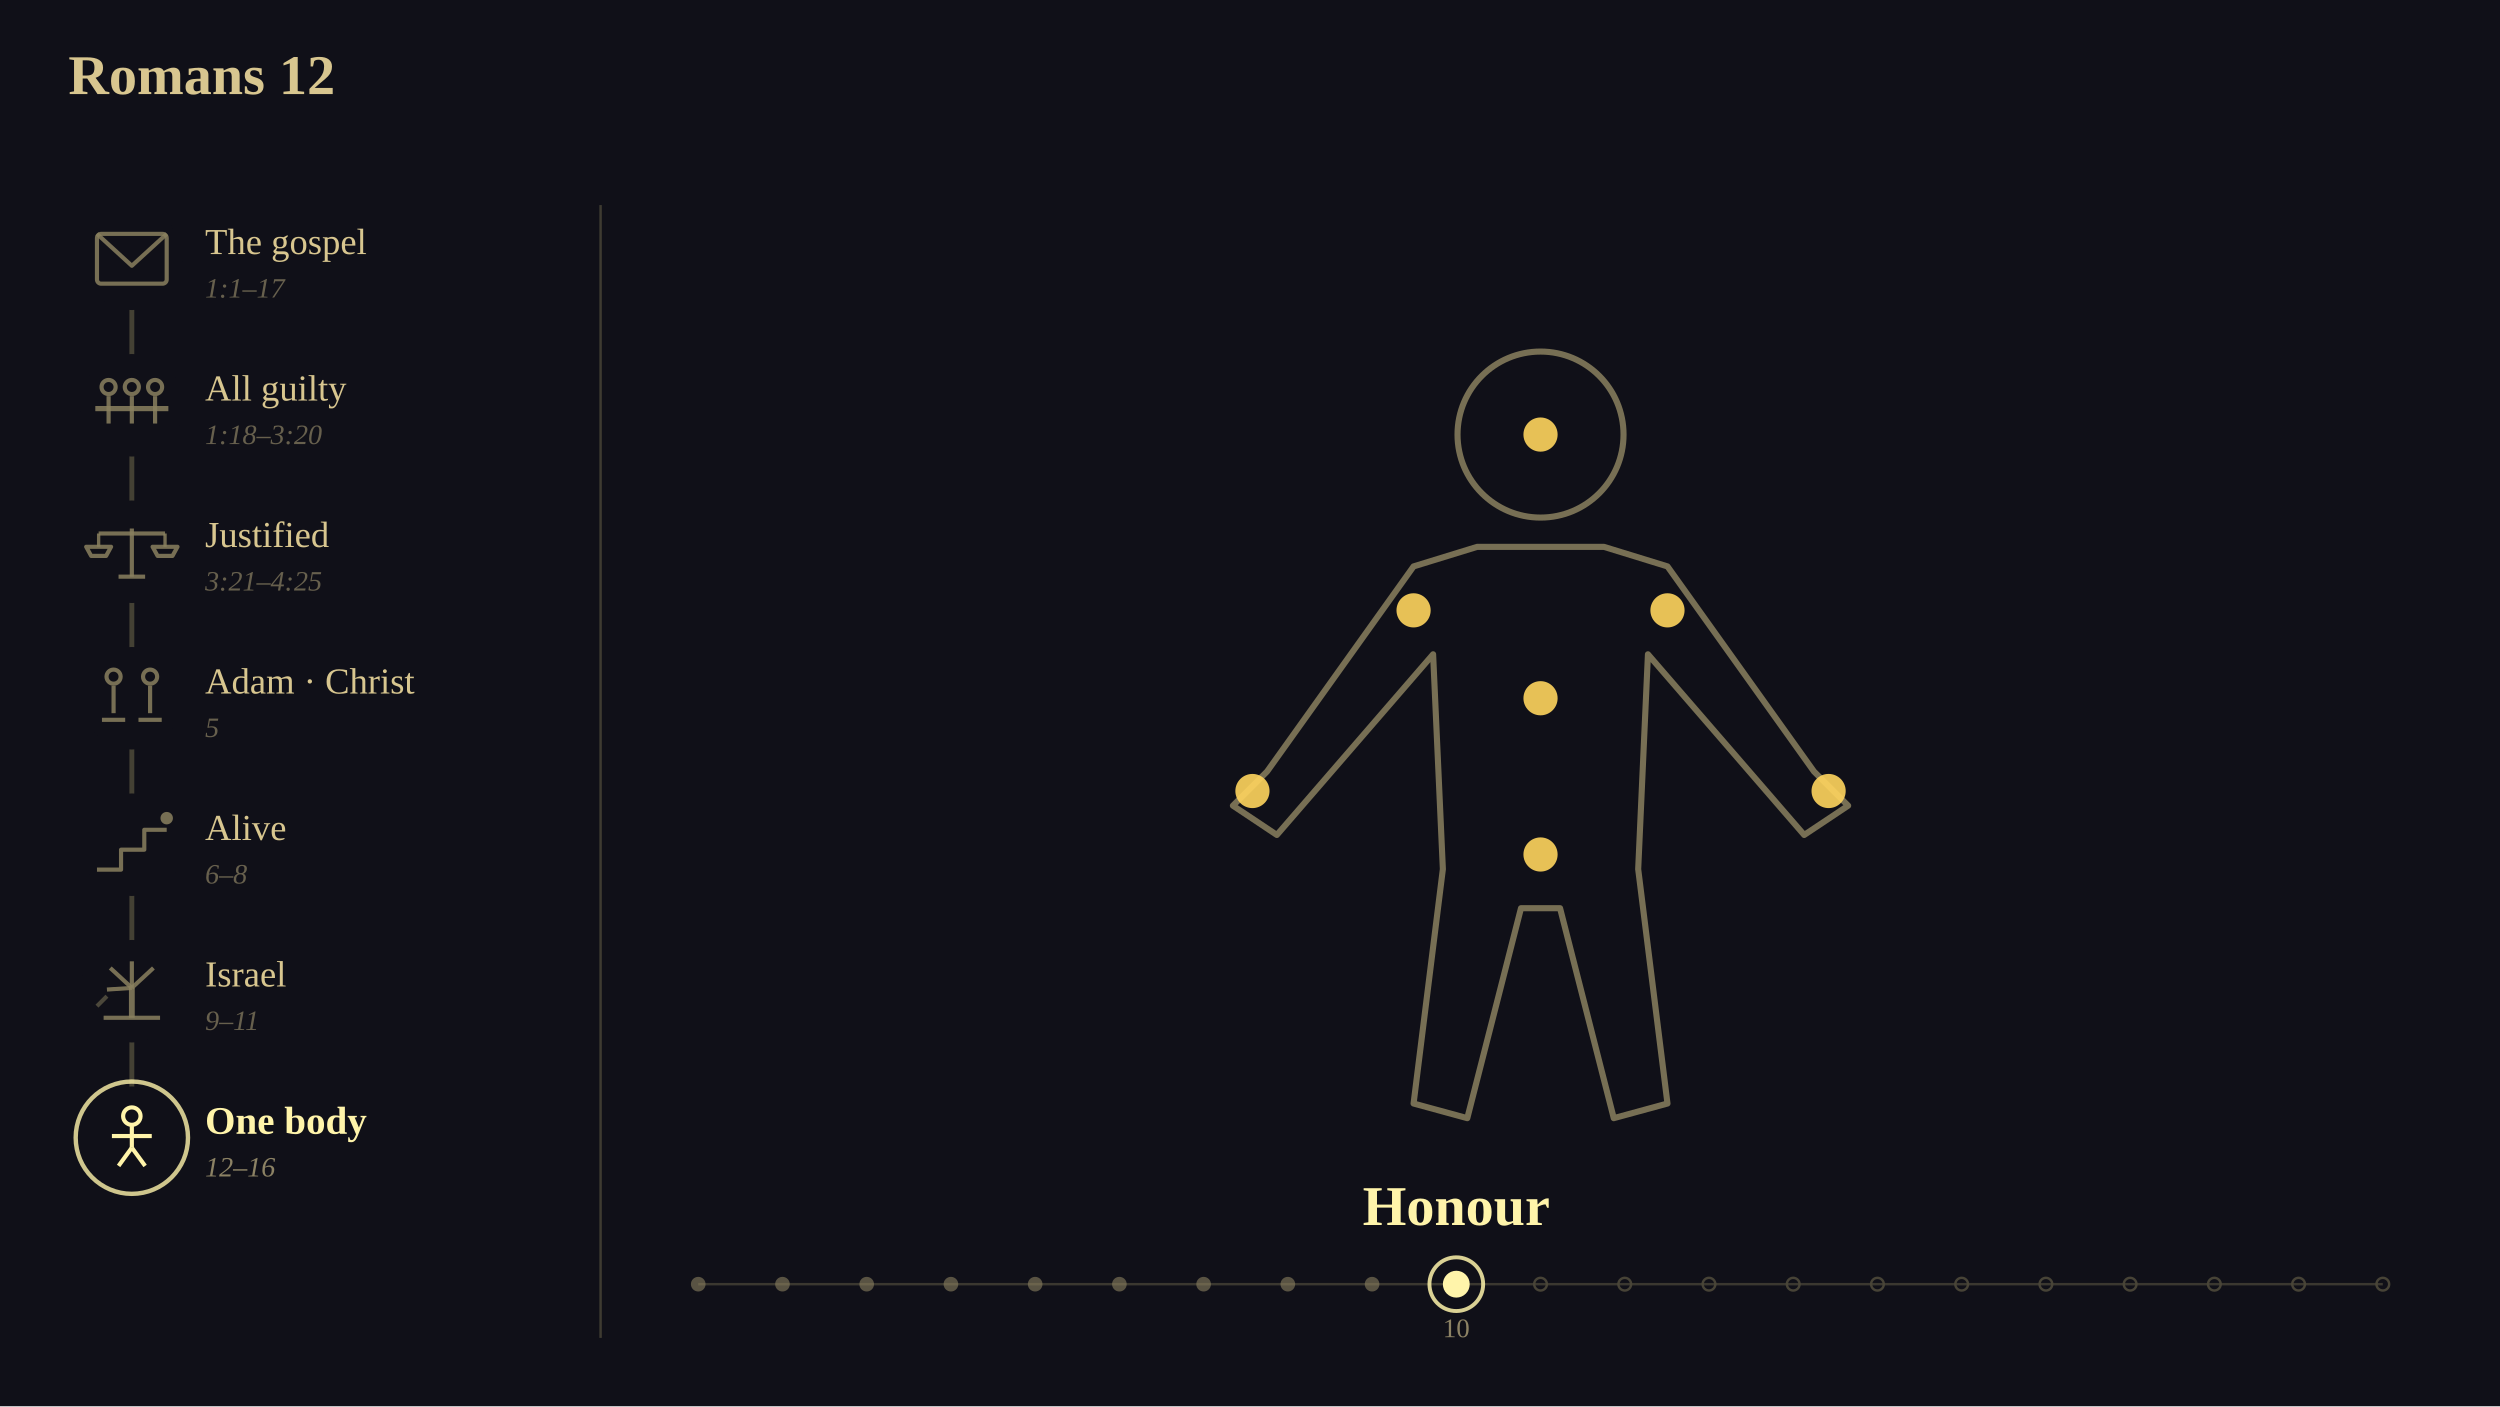
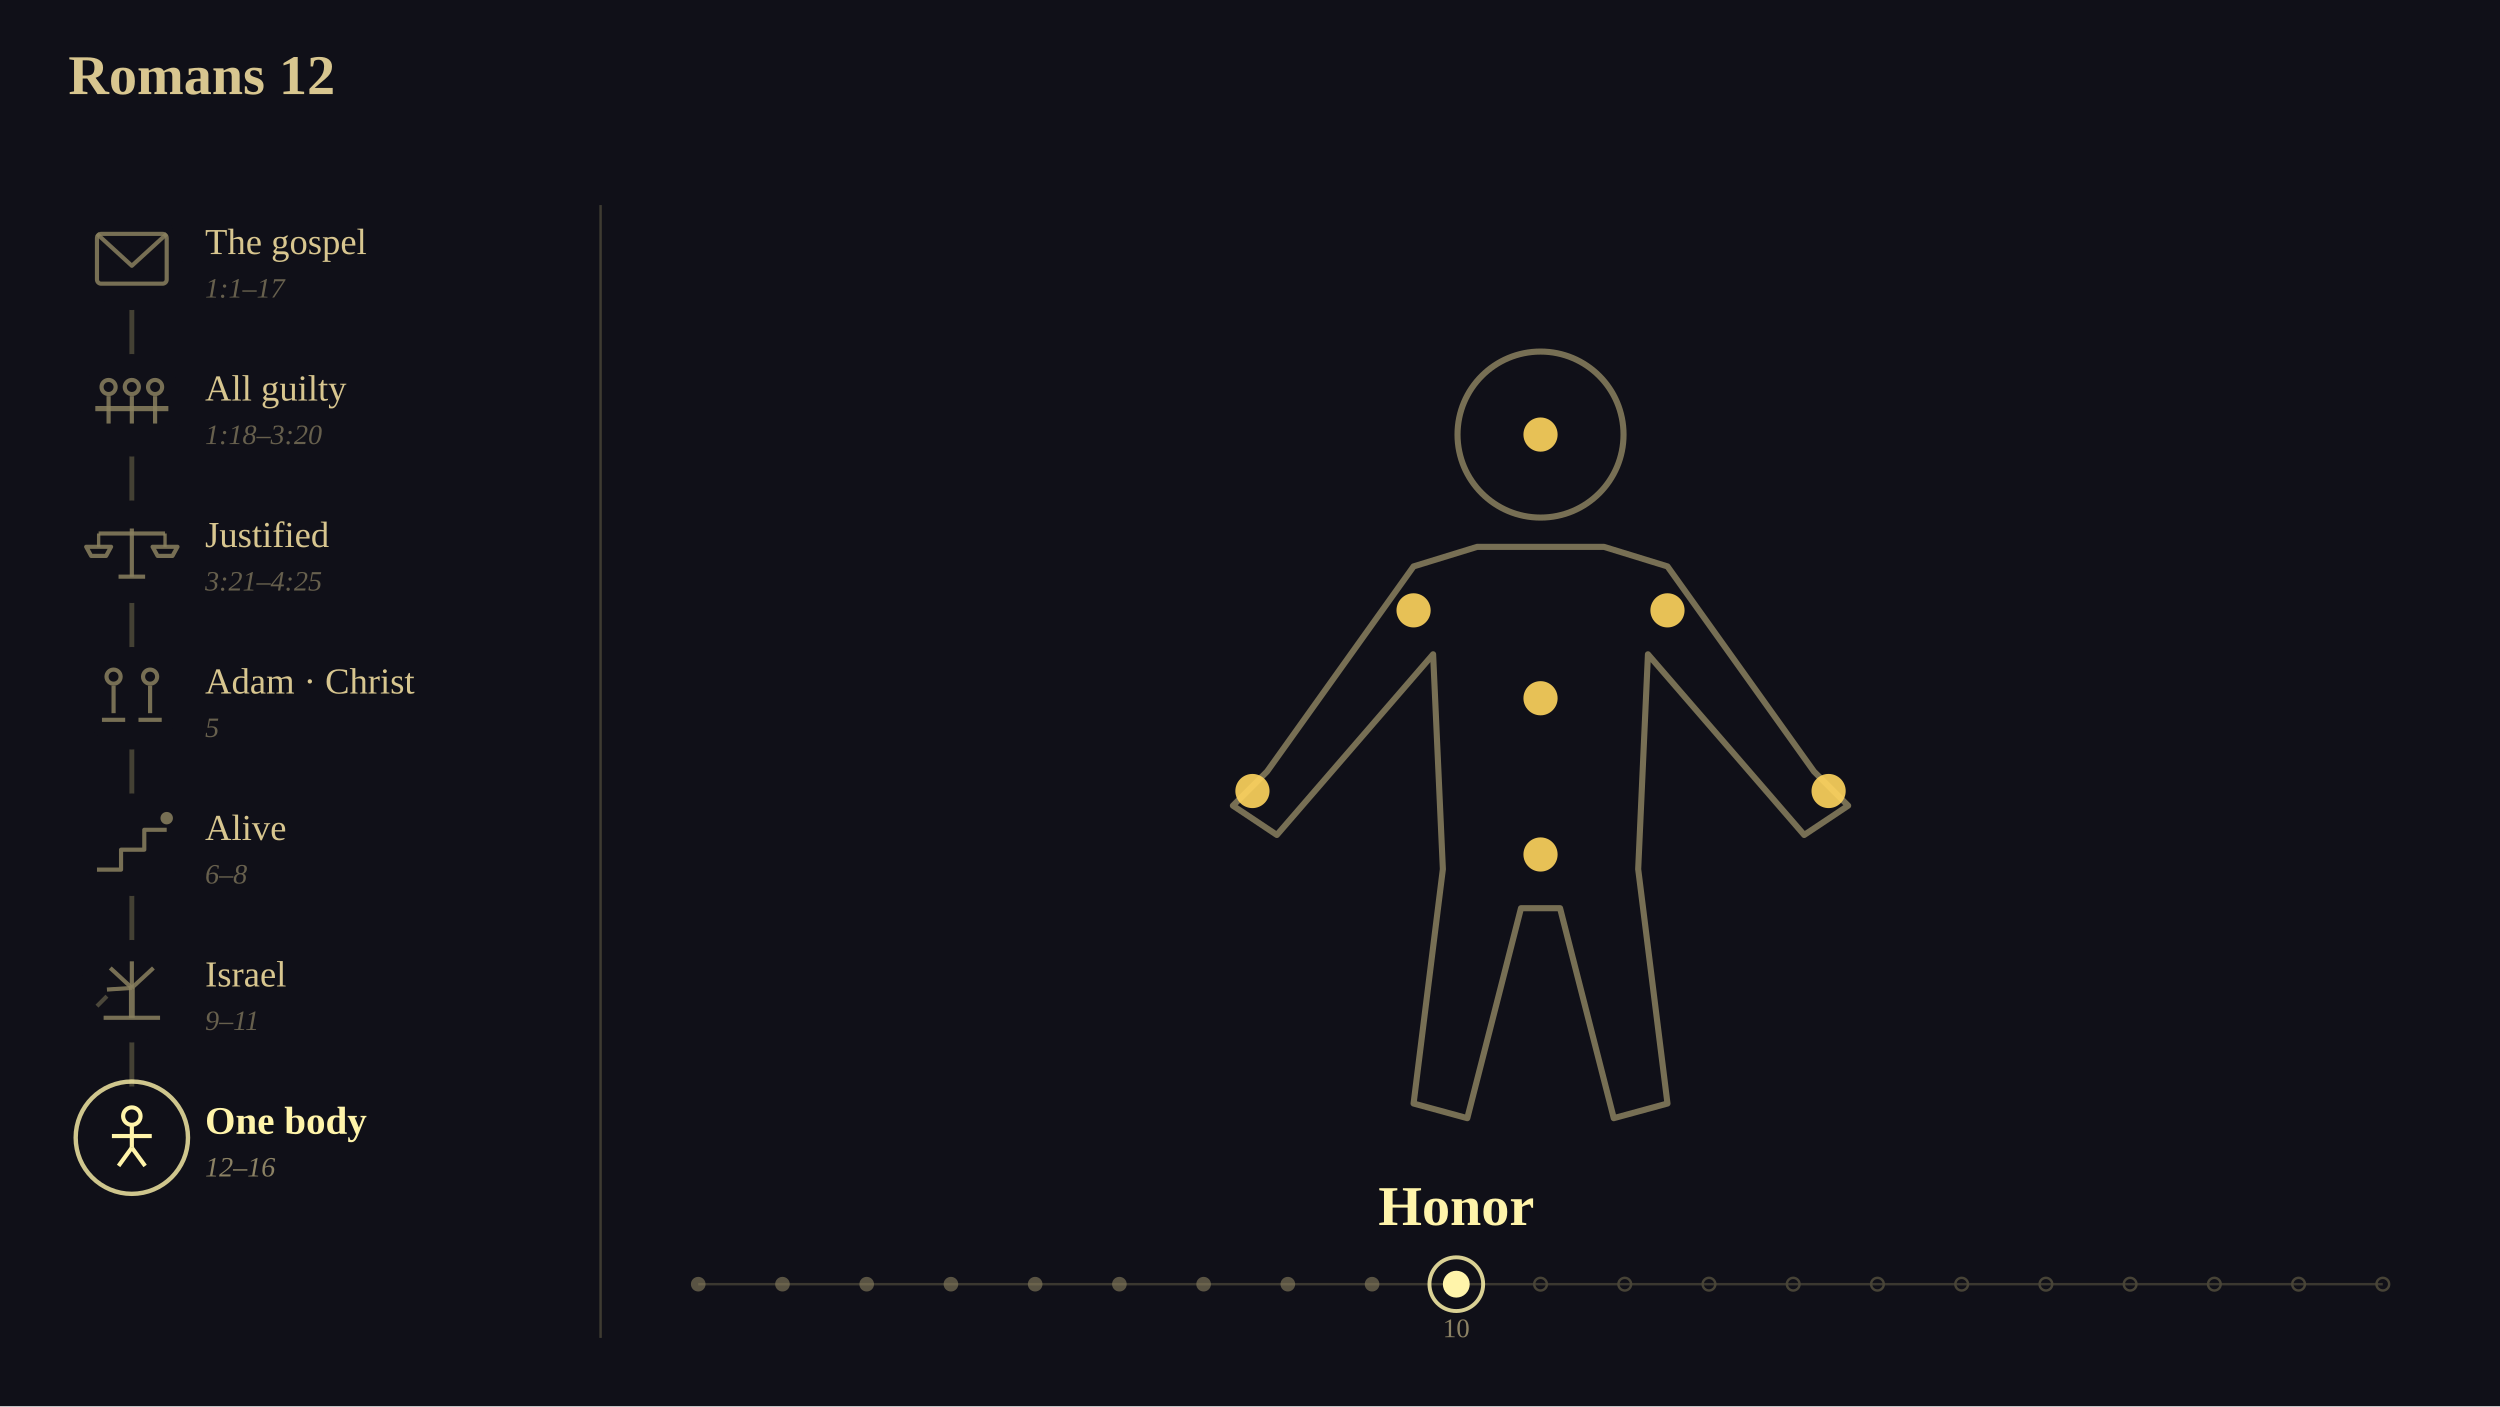
<svg xmlns="http://www.w3.org/2000/svg" viewBox="0 0 1024 576" width="1024" height="576" font-family="Georgia, 'Times New Roman', serif">
  <rect x="0" y="0" width="1024" height="576" fill="rgb(16,16,24)" />
  <text x="28" y="24" font-size="23" text-anchor="start" dominant-baseline="text-before-edge" fill="rgb(216,198,143)" font-family="Georgia, 'Times New Roman', serif" font-weight="bold">Romans 12</text>
  <line x1="54" y1="106" x2="54" y2="466" stroke="rgb(74,70,56)" stroke-width="2" stroke-opacity="0.898" />
  <circle cx="54" cy="106" r="21" fill="rgb(16,16,24)" />
  <rect x="39.72" y="95.8" width="28.56" height="20.4" rx="1.7" fill="none" stroke="rgb(138,129,95)" stroke-width="1.7" stroke-opacity="0.847" />
  <polyline points="39.72,95.8 54,108.86 68.28,95.8" stroke-linejoin="round" fill="none" stroke="rgb(138,129,95)" stroke-width="1.7" stroke-opacity="0.847" />
  <text x="84" y="99" font-size="15" text-anchor="start" dominant-baseline="central" fill="rgb(216,198,143)" font-family="Georgia, 'Times New Roman', serif">The gospel</text>
  <text x="84" y="118" font-size="11.5" text-anchor="start" dominant-baseline="central" fill="rgb(140,130,100)" font-family="Georgia, 'Times New Roman', serif" fill-opacity="0.698" font-style="italic">1:1–17</text>
  <circle cx="54" cy="166" r="21" fill="rgb(16,16,24)" />
  <circle cx="44.48" cy="158.52" r="2.89" fill="none" stroke="rgb(138,129,95)" stroke-width="1.7" stroke-opacity="0.847" />
  <line x1="44.48" y1="162.26" x2="44.48" y2="173.48" stroke="rgb(138,129,95)" stroke-width="1.7" stroke-opacity="0.847" />
  <circle cx="54" cy="158.52" r="2.89" fill="none" stroke="rgb(138,129,95)" stroke-width="1.7" stroke-opacity="0.847" />
  <line x1="54" y1="162.26" x2="54" y2="173.48" stroke="rgb(138,129,95)" stroke-width="1.7" stroke-opacity="0.847" />
  <circle cx="63.52" cy="158.52" r="2.89" fill="none" stroke="rgb(138,129,95)" stroke-width="1.7" stroke-opacity="0.847" />
  <line x1="63.52" y1="162.26" x2="63.52" y2="173.48" stroke="rgb(138,129,95)" stroke-width="1.7" stroke-opacity="0.847" />
  <line x1="39.04" y1="167.36" x2="68.96" y2="167.36" stroke="rgb(138,129,95)" stroke-width="2.12" stroke-opacity="0.847" />
  <text x="84" y="159" font-size="15" text-anchor="start" dominant-baseline="central" fill="rgb(216,198,143)" font-family="Georgia, 'Times New Roman', serif">All guilty</text>
  <text x="84" y="178" font-size="11.5" text-anchor="start" dominant-baseline="central" fill="rgb(140,130,100)" font-family="Georgia, 'Times New Roman', serif" fill-opacity="0.698" font-style="italic">1:18–3:20</text>
  <circle cx="54" cy="226" r="21" fill="rgb(16,16,24)" />
  <line x1="54" y1="216.48" x2="54" y2="236.2" stroke="rgb(138,129,95)" stroke-width="1.7" stroke-opacity="0.847" />
  <line x1="48.56" y1="236.2" x2="59.44" y2="236.2" stroke="rgb(138,129,95)" stroke-width="1.7" stroke-opacity="0.847" />
  <line x1="40.4" y1="218.52" x2="67.6" y2="218.52" stroke="rgb(138,129,95)" stroke-width="1.7" stroke-opacity="0.847" />
  <line x1="40.4" y1="218.52" x2="40.4" y2="223.96" stroke="rgb(138,129,95)" stroke-width="1.36" stroke-opacity="0.847" />
  <polygon points="35.3,223.96 45.5,223.96 43.46,227.7 37.34,227.7" stroke-linejoin="round" fill="none" stroke="rgb(138,129,95)" stroke-width="1.7" stroke-opacity="0.847" />
  <line x1="67.6" y1="218.52" x2="67.6" y2="223.96" stroke="rgb(138,129,95)" stroke-width="1.36" stroke-opacity="0.847" />
  <polygon points="62.5,223.96 72.7,223.96 70.66,227.7 64.54,227.7" stroke-linejoin="round" fill="none" stroke="rgb(138,129,95)" stroke-width="1.7" stroke-opacity="0.847" />
  <text x="84" y="219" font-size="15" text-anchor="start" dominant-baseline="central" fill="rgb(216,198,143)" font-family="Georgia, 'Times New Roman', serif">Justified</text>
  <text x="84" y="238" font-size="11.5" text-anchor="start" dominant-baseline="central" fill="rgb(140,130,100)" font-family="Georgia, 'Times New Roman', serif" fill-opacity="0.698" font-style="italic">3:21–4:25</text>
  <circle cx="54" cy="286" r="21" fill="rgb(16,16,24)" />
  <circle cx="46.52" cy="277.16" r="2.89" fill="none" stroke="rgb(138,129,95)" stroke-width="1.7" stroke-opacity="0.847" />
  <line x1="46.52" y1="280.9" x2="46.52" y2="292.12" stroke="rgb(138,129,95)" stroke-width="1.7" stroke-opacity="0.847" />
  <line x1="41.76" y1="294.84" x2="51.28" y2="294.84" stroke="rgb(138,129,95)" stroke-width="1.7" stroke-opacity="0.847" />
  <circle cx="61.48" cy="277.16" r="2.89" fill="none" stroke="rgb(138,129,95)" stroke-width="1.7" stroke-opacity="0.847" />
  <line x1="61.48" y1="280.9" x2="61.48" y2="292.12" stroke="rgb(138,129,95)" stroke-width="1.7" stroke-opacity="0.847" />
  <line x1="56.72" y1="294.84" x2="66.24" y2="294.84" stroke="rgb(138,129,95)" stroke-width="1.7" stroke-opacity="0.847" />
  <text x="84" y="279" font-size="15" text-anchor="start" dominant-baseline="central" fill="rgb(216,198,143)" font-family="Georgia, 'Times New Roman', serif">Adam · Christ</text>
  <text x="84" y="298" font-size="11.5" text-anchor="start" dominant-baseline="central" fill="rgb(140,130,100)" font-family="Georgia, 'Times New Roman', serif" fill-opacity="0.698" font-style="italic">5</text>
  <circle cx="54" cy="346" r="21" fill="rgb(16,16,24)" />
  <polyline points="39.72,356.2 49.58,356.2 49.58,348.04 59.1,348.04 59.1,339.88 68.28,339.88" stroke-linejoin="round" fill="none" stroke="rgb(138,129,95)" stroke-width="1.7" stroke-opacity="0.847" />
  <circle cx="68.28" cy="335.12" r="2.55" fill="rgb(138,129,95)" fill-opacity="0.847" />
  <text x="84" y="339" font-size="15" text-anchor="start" dominant-baseline="central" fill="rgb(216,198,143)" font-family="Georgia, 'Times New Roman', serif">Alive</text>
  <text x="84" y="358" font-size="11.5" text-anchor="start" dominant-baseline="central" fill="rgb(140,130,100)" font-family="Georgia, 'Times New Roman', serif" fill-opacity="0.698" font-style="italic">6–8</text>
  <circle cx="54" cy="406" r="21" fill="rgb(16,16,24)" />
  <line x1="54" y1="416.88" x2="54" y2="404.64" stroke="rgb(138,129,95)" stroke-width="2.38" stroke-opacity="0.847" />
  <line x1="42.44" y1="416.88" x2="65.56" y2="416.88" stroke="rgb(138,129,95)" stroke-width="1.7" stroke-opacity="0.847" />
  <line x1="54" y1="404.64" x2="45.16" y2="396.48" stroke="rgb(138,129,95)" stroke-width="1.7" stroke-opacity="0.847" />
  <line x1="54" y1="404.64" x2="54" y2="393.76" stroke="rgb(138,129,95)" stroke-width="1.7" stroke-opacity="0.847" />
  <line x1="54" y1="404.64" x2="62.84" y2="396.48" stroke="rgb(138,129,95)" stroke-width="1.7" stroke-opacity="0.847" />
  <line x1="54" y1="404.64" x2="43.8" y2="405.32" stroke="rgb(138,129,95)" stroke-width="1.7" stroke-opacity="0.847" />
  <line x1="43.8" y1="408.04" x2="39.72" y2="412.12" stroke="rgb(138,129,95)" stroke-width="1.7" stroke-opacity="0.498" />
  <text x="84" y="399" font-size="15" text-anchor="start" dominant-baseline="central" fill="rgb(216,198,143)" font-family="Georgia, 'Times New Roman', serif">Israel</text>
  <text x="84" y="418" font-size="11.5" text-anchor="start" dominant-baseline="central" fill="rgb(140,130,100)" font-family="Georgia, 'Times New Roman', serif" fill-opacity="0.698" font-style="italic">9–11</text>
  <circle cx="54" cy="466" r="21" fill="rgb(16,16,24)" />
  <circle cx="54" cy="457.16" r="3.57" fill="none" stroke="rgb(255,244,170)" stroke-width="1.7" />
  <line x1="54" y1="461.24" x2="54" y2="470.08" stroke="rgb(255,244,170)" stroke-width="1.7" />
  <line x1="45.84" y1="465.32" x2="62.16" y2="465.32" stroke="rgb(255,244,170)" stroke-width="1.7" />
  <line x1="54" y1="470.08" x2="48.56" y2="477.56" stroke="rgb(255,244,170)" stroke-width="1.7" />
  <line x1="54" y1="470.08" x2="59.44" y2="477.56" stroke="rgb(255,244,170)" stroke-width="1.7" />
  <ellipse cx="54" cy="466" rx="23" ry="23" fill="none" stroke="rgb(255,244,170)" stroke-width="1.8" stroke-opacity="0.800" />
  <text x="84" y="459" font-size="16" text-anchor="start" dominant-baseline="central" fill="rgb(255,244,170)" font-family="Georgia, 'Times New Roman', serif" font-weight="bold">One body</text>
  <text x="84" y="478" font-size="11.5" text-anchor="start" dominant-baseline="central" fill="rgb(140,130,100)" font-family="Georgia, 'Times New Roman', serif" font-style="italic">12–16</text>
  <line x1="246" y1="84" x2="246" y2="548" stroke="rgb(74,70,56)" stroke-width="1" stroke-opacity="0.800" />
  <circle cx="631" cy="178" r="34" fill="none" stroke="rgb(138,129,95)" stroke-width="2.5" stroke-opacity="0.847" />
  <polygon points="605,224 579,232 519,316 505,330 523,342 587,268 591,356 579,452 601,458 623,372 639,372 661,458 683,452 671,356 675,268 739,342 757,330 743,316 683,232 657,224" stroke-linejoin="round" fill="none" stroke="rgb(138,129,95)" stroke-width="2.5" stroke-opacity="0.847" />
  <circle cx="631" cy="178" r="7" fill="rgb(255,212,94)" fill-opacity="0.898" />
  <circle cx="579" cy="250" r="7" fill="rgb(255,212,94)" fill-opacity="0.898" />
  <circle cx="683" cy="250" r="7" fill="rgb(255,212,94)" fill-opacity="0.898" />
  <circle cx="631" cy="286" r="7" fill="rgb(255,212,94)" fill-opacity="0.898" />
  <circle cx="513" cy="324" r="7" fill="rgb(255,212,94)" fill-opacity="0.898" />
  <circle cx="749" cy="324" r="7" fill="rgb(255,212,94)" fill-opacity="0.898" />
  <circle cx="631" cy="350" r="7" fill="rgb(255,212,94)" fill-opacity="0.898" />
  <line x1="286" y1="526" x2="976" y2="526" stroke="rgb(74,70,56)" stroke-width="1" stroke-opacity="0.749" />
  <circle cx="286" cy="526" r="3" fill="rgb(138,129,95)" fill-opacity="0.600" />
  <circle cx="320.5" cy="526" r="3" fill="rgb(138,129,95)" fill-opacity="0.600" />
  <circle cx="355" cy="526" r="3" fill="rgb(138,129,95)" fill-opacity="0.600" />
  <circle cx="389.5" cy="526" r="3" fill="rgb(138,129,95)" fill-opacity="0.600" />
  <circle cx="424" cy="526" r="3" fill="rgb(138,129,95)" fill-opacity="0.600" />
  <circle cx="458.5" cy="526" r="3" fill="rgb(138,129,95)" fill-opacity="0.600" />
  <circle cx="493" cy="526" r="3" fill="rgb(138,129,95)" fill-opacity="0.600" />
  <circle cx="527.5" cy="526" r="3" fill="rgb(138,129,95)" fill-opacity="0.600" />
  <circle cx="562" cy="526" r="3" fill="rgb(138,129,95)" fill-opacity="0.600" />
  <circle cx="631" cy="526" r="2.6" fill="none" stroke="rgb(74,70,56)" stroke-width="1" stroke-opacity="0.949" />
  <circle cx="665.5" cy="526" r="2.6" fill="none" stroke="rgb(74,70,56)" stroke-width="1" stroke-opacity="0.949" />
  <circle cx="700" cy="526" r="2.6" fill="none" stroke="rgb(74,70,56)" stroke-width="1" stroke-opacity="0.949" />
  <circle cx="734.5" cy="526" r="2.6" fill="none" stroke="rgb(74,70,56)" stroke-width="1" stroke-opacity="0.949" />
  <circle cx="769" cy="526" r="2.6" fill="none" stroke="rgb(74,70,56)" stroke-width="1" stroke-opacity="0.949" />
  <circle cx="803.5" cy="526" r="2.6" fill="none" stroke="rgb(74,70,56)" stroke-width="1" stroke-opacity="0.949" />
  <circle cx="838" cy="526" r="2.6" fill="none" stroke="rgb(74,70,56)" stroke-width="1" stroke-opacity="0.949" />
  <circle cx="872.5" cy="526" r="2.6" fill="none" stroke="rgb(74,70,56)" stroke-width="1" stroke-opacity="0.949" />
  <circle cx="907" cy="526" r="2.6" fill="none" stroke="rgb(74,70,56)" stroke-width="1" stroke-opacity="0.949" />
  <circle cx="941.5" cy="526" r="2.6" fill="none" stroke="rgb(74,70,56)" stroke-width="1" stroke-opacity="0.949" />
  <circle cx="976" cy="526" r="2.6" fill="none" stroke="rgb(74,70,56)" stroke-width="1" stroke-opacity="0.949" />
  <circle cx="596.5" cy="526" r="5.5" fill="rgb(255,244,170)" />
  <ellipse cx="596.5" cy="526" rx="11" ry="11" fill="none" stroke="rgb(255,244,170)" stroke-width="1.6" stroke-opacity="0.847" />
  <text x="596.5" y="544" font-size="11" text-anchor="middle" dominant-baseline="central" fill="rgb(140,130,100)" font-family="Georgia, 'Times New Roman', serif">10</text>
-   <text x="596.5" y="494" font-size="23" text-anchor="middle" dominant-baseline="central" fill="rgb(255,244,170)" font-family="Georgia, 'Times New Roman', serif" font-weight="bold">Honour</text>
+   <text x="596.5" y="494" font-size="23" text-anchor="middle" dominant-baseline="central" fill="rgb(255,244,170)" font-family="Georgia, 'Times New Roman', serif" font-weight="bold">Honor</text>
</svg>
